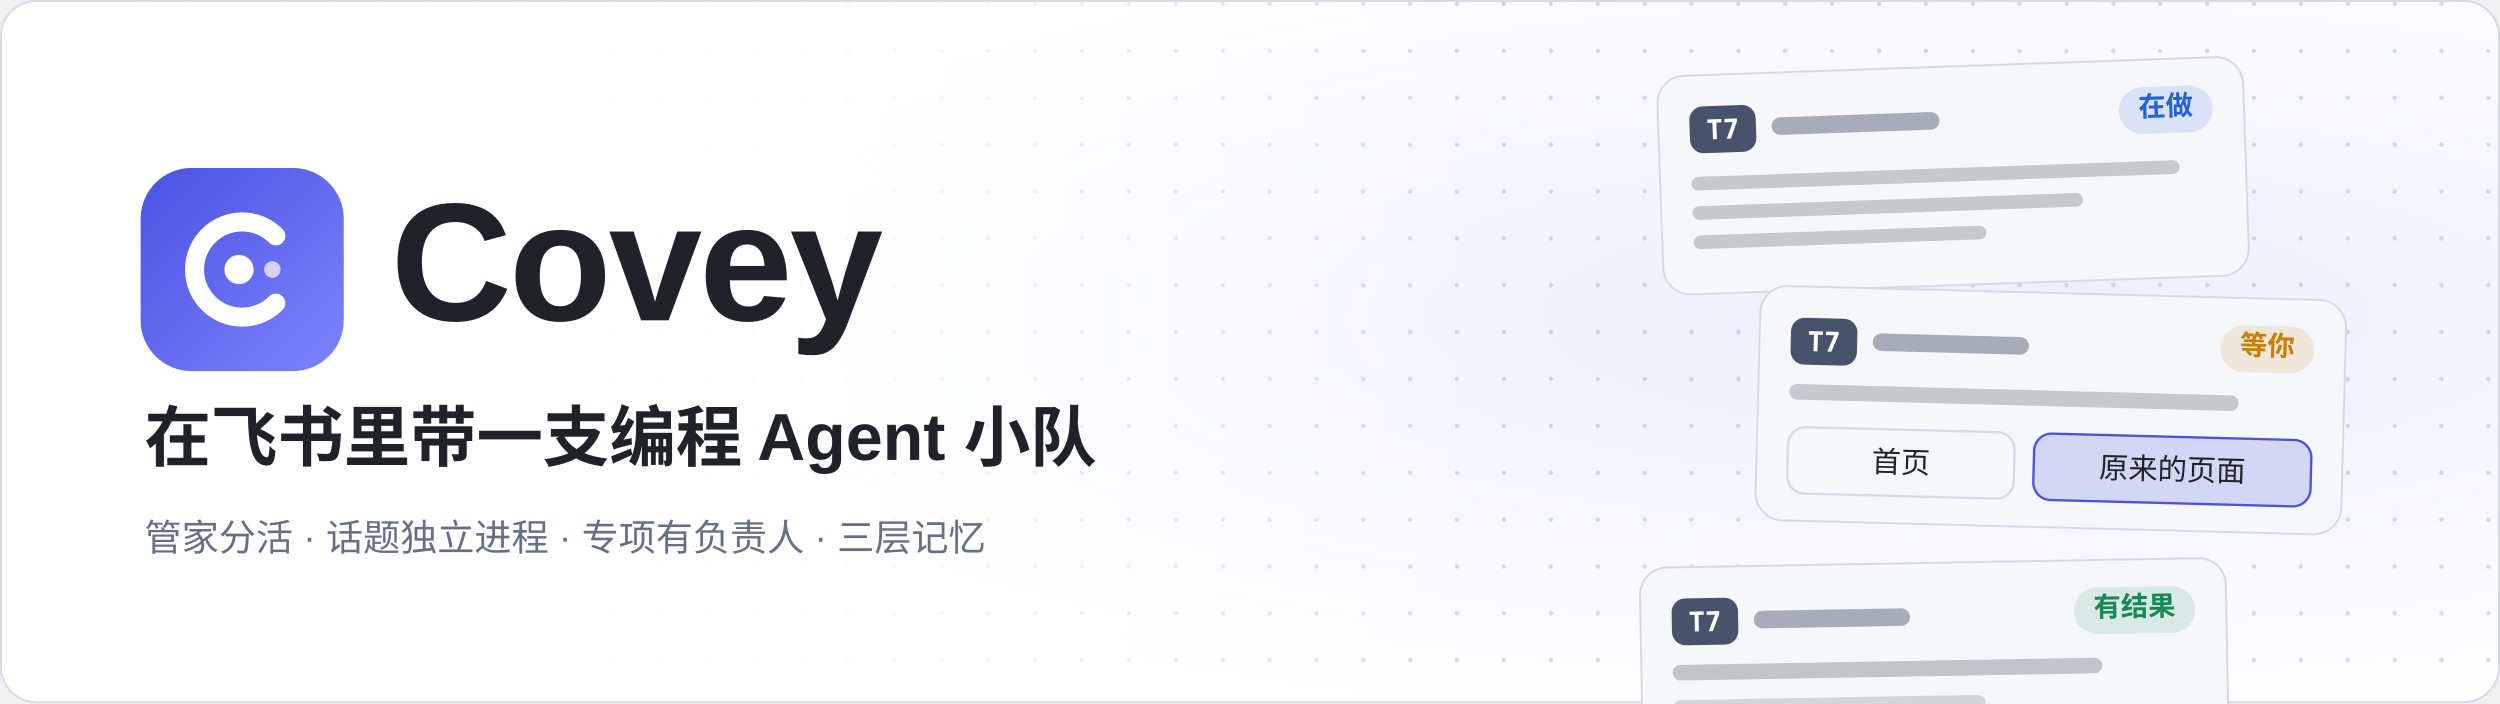
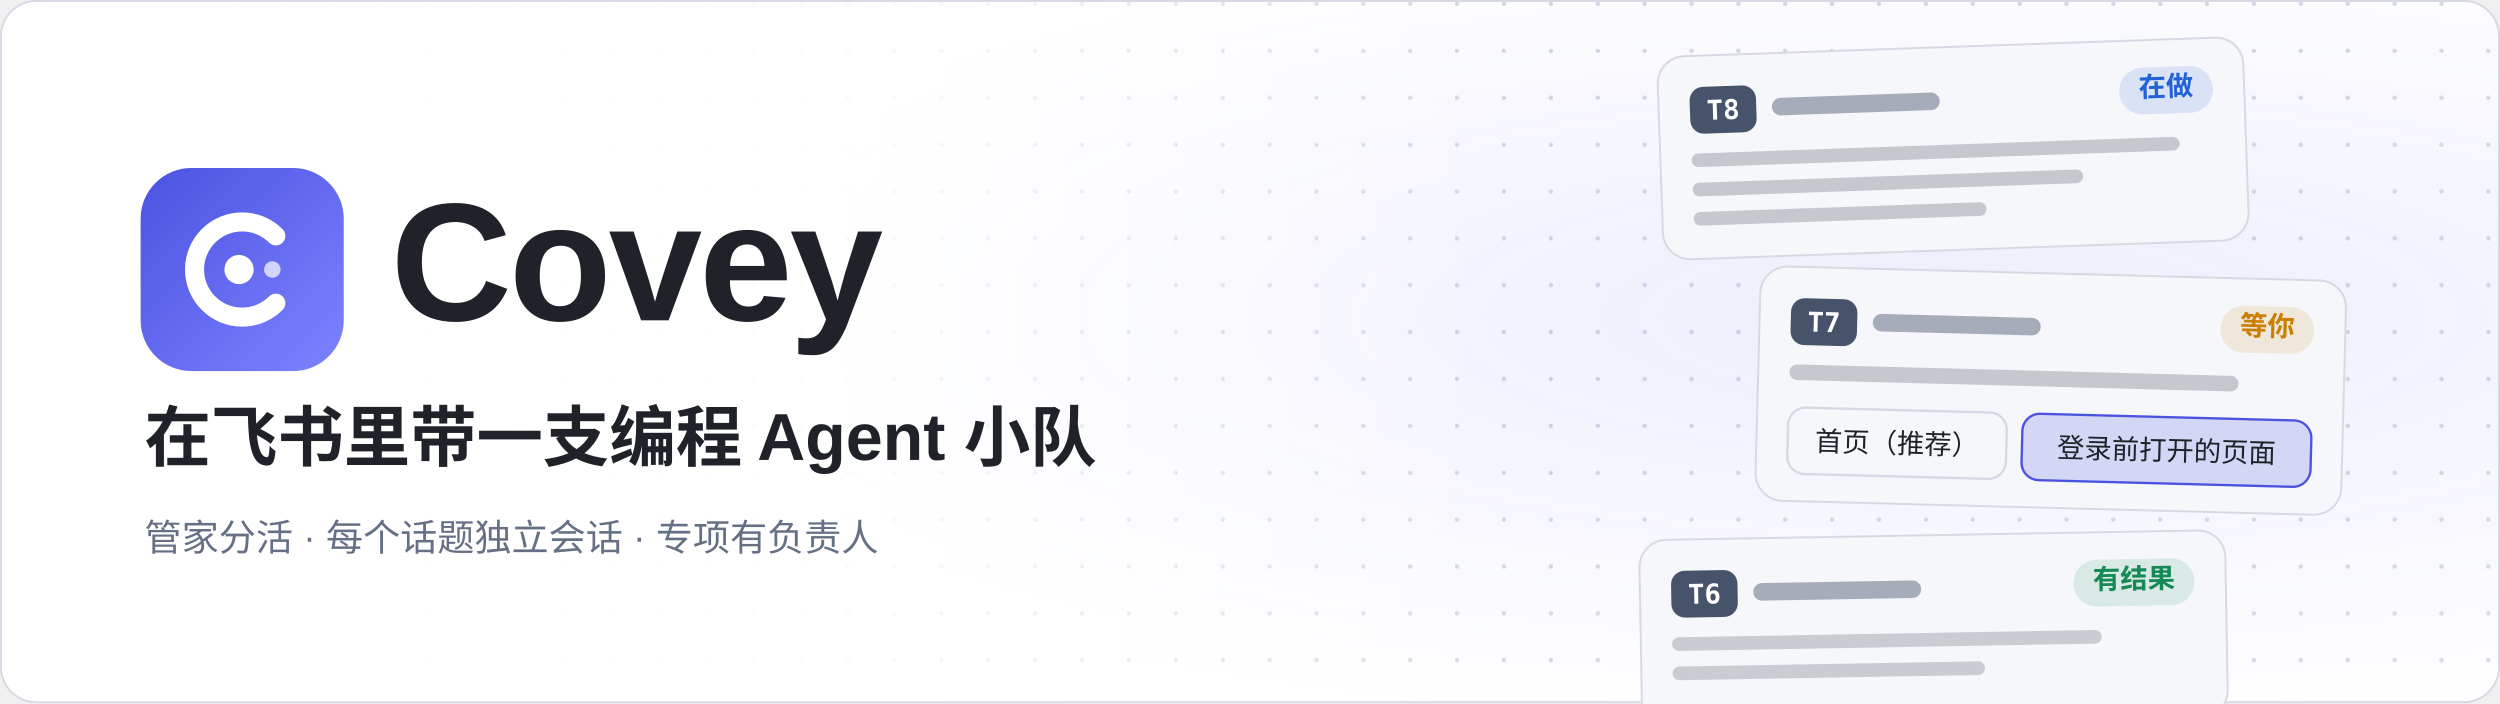
<svg xmlns="http://www.w3.org/2000/svg" viewBox="0 0 1280 360" width="1280" height="360" role="img" aria-label="Covey: 在飞书里带一支编程 Agent 小队">
  <defs>
    <pattern id="dots" width="24" height="24" patternUnits="userSpaceOnUse">
      <circle cx="2" cy="2" r="1.1" fill="#D3D7E2" />
    </pattern>
    <radialGradient id="glow" cx="0.78" cy="0.45" r="0.6">
      <stop offset="0" stop-color="#4B52E0" stop-opacity="0.1" />
      <stop offset="1" stop-color="#4B52E0" stop-opacity="0" />
    </radialGradient>
    <linearGradient id="fade" x1="0" y1="0" x2="1" y2="0">
      <stop offset="0" stop-color="#ffffff" stop-opacity="1" />
      <stop offset=".55" stop-color="#ffffff" stop-opacity=".92" />
      <stop offset="1" stop-color="#ffffff" stop-opacity="0" />
    </linearGradient>
  </defs>
  <rect x="0.5" y="0.5" width="1279" height="359" rx="18" fill="#ffffff" stroke="#D6D9E3" stroke-width="1" />
  <rect x="1" y="1" width="1278" height="358" rx="18" fill="url(#dots)" />
  <rect x="1" y="1" width="1278" height="358" rx="18" fill="url(#glow)" />
  <rect x="1" y="1" width="760" height="358" rx="18" fill="url(#fade)" />
-   <g transform="rotate(-2 1000.0 90.0)">
-     <rect x="850" y="34" width="300" height="112" rx="14" fill="#F6F7FB" stroke="#D6D9E3" stroke-width="1" />
-     <rect x="866" y="50" width="34" height="24" rx="7" fill="#47536A" />
-     <text x="883.0" y="67" font-family="&quot;SF Mono&quot;,&quot;DejaVu Sans Mono&quot;,Menlo,Consolas,monospace" font-size="14" font-weight="700" fill="#fff" text-anchor="middle">T7</text>
-     <rect x="908" y="57" width="86" height="9" rx="4.5" fill="#667085" fill-opacity=".55" />
-     <g transform="translate(1086 48)">
+   <g transform="rotate(-2 1000.0 76.0)">
+     <rect x="850" y="24" width="300" height="104" rx="14" fill="#F6F7FB" stroke="#D6D9E3" stroke-width="1" />
+     <rect x="866" y="40" width="34" height="24" rx="7" fill="#47536A" />
+     <text x="883.0" y="57" font-family="&quot;SF Mono&quot;,&quot;DejaVu Sans Mono&quot;,Menlo,Consolas,monospace" font-size="14" font-weight="700" fill="#fff" text-anchor="middle">T8</text>
+     <rect x="908" y="47" width="86" height="9" rx="4.5" fill="#667085" fill-opacity=".55" />
+     <g transform="translate(1086 38)">
      <rect x="0" y="0" width="48" height="24" rx="12.0" fill="#2461D6" fill-opacity="0.13" />
      <text x="24.0" y="15" font-family="-apple-system,&quot;Segoe UI&quot;,&quot;Helvetica Neue&quot;,Arial,&quot;PingFang SC&quot;,&quot;Microsoft YaHei&quot;,&quot;Noto Sans CJK SC&quot;,sans-serif" font-size="14" font-weight="600" fill="#2461D6" text-anchor="middle">在做</text>
    </g>
-     <rect x="866" y="86" width="250" height="7" rx="3.5" fill="#4A4F5A" fill-opacity=".28" />
-     <rect x="866" y="101" width="200" height="7" rx="3.5" fill="#4A4F5A" fill-opacity=".28" />
-     <rect x="866" y="116" width="150" height="7" rx="3.5" fill="#4A4F5A" fill-opacity=".28" />
+     <rect x="866" y="74" width="250" height="7" rx="3.5" fill="#4A4F5A" fill-opacity=".28" />
+     <rect x="866" y="89" width="200" height="7" rx="3.5" fill="#4A4F5A" fill-opacity=".28" />
+     <rect x="866" y="104" width="150" height="7" rx="3.5" fill="#4A4F5A" fill-opacity=".28" />
  </g>
-   <g transform="rotate(1.5 1050 210)">
-     <rect x="900" y="150" width="300" height="120" rx="14" fill="#F6F7FB" stroke="#D6D9E3" stroke-width="1" />
-     <rect x="916" y="166" width="34" height="24" rx="7" fill="#47536A" />
-     <text x="933.0" y="183" font-family="&quot;SF Mono&quot;,&quot;DejaVu Sans Mono&quot;,Menlo,Consolas,monospace" font-size="14" font-weight="700" fill="#fff" text-anchor="middle">T7</text>
-     <rect x="958" y="173" width="80" height="9" rx="4.5" fill="#667085" fill-opacity=".55" />
-     <g transform="translate(1136 164)">
+   <g transform="rotate(1.5 1050.0 200.0)">
+     <rect x="900" y="140" width="300" height="120" rx="14" fill="#F6F7FB" stroke="#D6D9E3" stroke-width="1" />
+     <rect x="916" y="156" width="34" height="24" rx="7" fill="#47536A" />
+     <text x="933.0" y="173" font-family="&quot;SF Mono&quot;,&quot;DejaVu Sans Mono&quot;,Menlo,Consolas,monospace" font-size="14" font-weight="700" fill="#fff" text-anchor="middle">T7</text>
+     <rect x="958" y="163" width="86" height="9" rx="4.5" fill="#667085" fill-opacity=".55" />
+     <g transform="translate(1136 154)">
      <rect x="0" y="0" width="48" height="24" rx="12.0" fill="#C97F00" fill-opacity="0.13" />
      <text x="24.0" y="15" font-family="-apple-system,&quot;Segoe UI&quot;,&quot;Helvetica Neue&quot;,Arial,&quot;PingFang SC&quot;,&quot;Microsoft YaHei&quot;,&quot;Noto Sans CJK SC&quot;,sans-serif" font-size="14" font-weight="600" fill="#C97F00" text-anchor="middle">等你</text>
    </g>
-     <rect x="916" y="200" width="230" height="8" rx="4" fill="#4A4F5A" fill-opacity=".28" />
-     <rect x="916" y="222" width="116" height="34" rx="9" fill="none" stroke="#D6D9E3" stroke-width="1.2" />
-     <text x="974" y="244" font-family="-apple-system,&quot;Segoe UI&quot;,&quot;Helvetica Neue&quot;,Arial,&quot;PingFang SC&quot;,&quot;Microsoft YaHei&quot;,&quot;Noto Sans CJK SC&quot;,sans-serif" font-size="15" font-weight="500" fill="#1F2329" text-anchor="middle">首页</text>
-     <rect x="1042" y="222" width="142" height="34" rx="9" fill="#4B52E0" fill-opacity=".2" />
-     <rect x="1042" y="222" width="142" height="34" rx="9" fill="none" stroke="#4B52E0" stroke-width="1.2" />
-     <text x="1113" y="244" font-family="-apple-system,&quot;Segoe UI&quot;,&quot;Helvetica Neue&quot;,Arial,&quot;PingFang SC&quot;,&quot;Microsoft YaHei&quot;,&quot;Noto Sans CJK SC&quot;,sans-serif" font-size="15" font-weight="500" fill="#1F2329" text-anchor="middle">原来的页面</text>
+     <rect x="916" y="190" width="230" height="8" rx="4" fill="#4A4F5A" fill-opacity=".28" />
+     <rect x="916" y="212" width="112" height="34" rx="9" fill="none" stroke="#D6D9E3" stroke-width="1.2" />
+     <text x="972" y="234" font-family="-apple-system,&quot;Segoe UI&quot;,&quot;Helvetica Neue&quot;,Arial,&quot;PingFang SC&quot;,&quot;Microsoft YaHei&quot;,&quot;Noto Sans CJK SC&quot;,sans-serif" font-size="14" font-weight="500" fill="#1F2329" text-anchor="middle">首页（推荐）</text>
+     <rect x="1036" y="212" width="148" height="34" rx="9" fill="#4B52E0" fill-opacity=".2" />
+     <rect x="1036" y="212" width="148" height="34" rx="9" fill="none" stroke="#4B52E0" stroke-width="1.2" />
+     <text x="1110" y="234" font-family="-apple-system,&quot;Segoe UI&quot;,&quot;Helvetica Neue&quot;,Arial,&quot;PingFang SC&quot;,&quot;Microsoft YaHei&quot;,&quot;Noto Sans CJK SC&quot;,sans-serif" font-size="14" font-weight="500" fill="#1F2329" text-anchor="middle">登录前打开的页面</text>
  </g>
-   <g transform="rotate(-1 1000 320)">
-     <rect x="840" y="288" width="300" height="96" rx="14" fill="#F6F7FB" stroke="#D6D9E3" stroke-width="1" />
-     <rect x="856" y="304" width="34" height="24" rx="7" fill="#47536A" />
-     <text x="873.0" y="321" font-family="&quot;SF Mono&quot;,&quot;DejaVu Sans Mono&quot;,Menlo,Consolas,monospace" font-size="14" font-weight="700" fill="#fff" text-anchor="middle">T7</text>
-     <rect x="898" y="311" width="80" height="9" rx="4.5" fill="#667085" fill-opacity=".55" />
-     <g transform="translate(1062 302)">
+   <g transform="rotate(-1 990.0 322.0)">
+     <rect x="840" y="274" width="300" height="96" rx="14" fill="#F6F7FB" stroke="#D6D9E3" stroke-width="1" />
+     <rect x="856" y="290" width="34" height="24" rx="7" fill="#47536A" />
+     <text x="873.0" y="307" font-family="&quot;SF Mono&quot;,&quot;DejaVu Sans Mono&quot;,Menlo,Consolas,monospace" font-size="14" font-weight="700" fill="#fff" text-anchor="middle">T6</text>
+     <rect x="898" y="297" width="86" height="9" rx="4.5" fill="#667085" fill-opacity=".55" />
+     <g transform="translate(1062 288)">
      <rect x="0" y="0" width="62" height="24" rx="12.0" fill="#168A55" fill-opacity="0.13" />
      <text x="31.0" y="15" font-family="-apple-system,&quot;Segoe UI&quot;,&quot;Helvetica Neue&quot;,Arial,&quot;PingFang SC&quot;,&quot;Microsoft YaHei&quot;,&quot;Noto Sans CJK SC&quot;,sans-serif" font-size="14" font-weight="600" fill="#168A55" text-anchor="middle">有结果</text>
    </g>
-     <rect x="856" y="338" width="220" height="8" rx="4" fill="#4A4F5A" fill-opacity=".3" />
-     <rect x="856" y="356" width="160" height="8" rx="4" fill="#4A4F5A" fill-opacity=".2" />
+     <rect x="856" y="324" width="220" height="7" rx="3.5" fill="#4A4F5A" fill-opacity=".25" />
+     <rect x="856" y="339" width="160" height="7" rx="3.5" fill="#4A4F5A" fill-opacity=".25" />
  </g>
  <g transform="translate(72 86) scale(1.625)">
    <defs>
      <linearGradient id="mgh" x1="0" y1="0" x2="1" y2="1">
        <stop offset="0" stop-color="#4B52E0" />
        <stop offset="1" stop-color="#7C83FF" />
      </linearGradient>
    </defs>
    <rect width="64" height="64" rx="16" fill="url(#mgh)" />
    <path d="M42.6 21.4A15 15 0 1 0 42.6 42.6" fill="none" stroke="#fff" stroke-width="6" stroke-linecap="round" />
    <circle cx="31" cy="32" r="4.6" fill="#fff" />
    <circle cx="41.5" cy="32" r="2.6" fill="#fff" fill-opacity=".7" />
  </g>
  <text x="200" y="164" font-family="-apple-system,&quot;Segoe UI&quot;,&quot;Helvetica Neue&quot;,Arial,&quot;PingFang SC&quot;,&quot;Microsoft YaHei&quot;,&quot;Noto Sans CJK SC&quot;,sans-serif" font-size="86" font-weight="700" fill="#1F2329" text-anchor="start" letter-spacing="-1.5">Covey</text>
  <text x="74" y="236" font-family="-apple-system,&quot;Segoe UI&quot;,&quot;Helvetica Neue&quot;,Arial,&quot;PingFang SC&quot;,&quot;Microsoft YaHei&quot;,&quot;Noto Sans CJK SC&quot;,sans-serif" font-size="34" font-weight="600" fill="#1F2329" text-anchor="start">在飞书里带一支编程 Agent 小队</text>
-   <text x="74" y="282" font-family="-apple-system,&quot;Segoe UI&quot;,&quot;Helvetica Neue&quot;,Arial,&quot;PingFang SC&quot;,&quot;Microsoft YaHei&quot;,&quot;Noto Sans CJK SC&quot;,sans-serif" font-size="19" font-weight="400" fill="#667085" text-anchor="start">管家分活 · 话题独立进程 · 专项有负责人 · 三层记忆</text>
+   <text x="74" y="282" font-family="-apple-system,&quot;Segoe UI&quot;,&quot;Helvetica Neue&quot;,Arial,&quot;PingFang SC&quot;,&quot;Microsoft YaHei&quot;,&quot;Noto Sans CJK SC&quot;,sans-serif" font-size="19" font-weight="400" fill="#667085" text-anchor="start">管家分活 · 每个话题独立会话 · 专项有负责人</text>
</svg>
